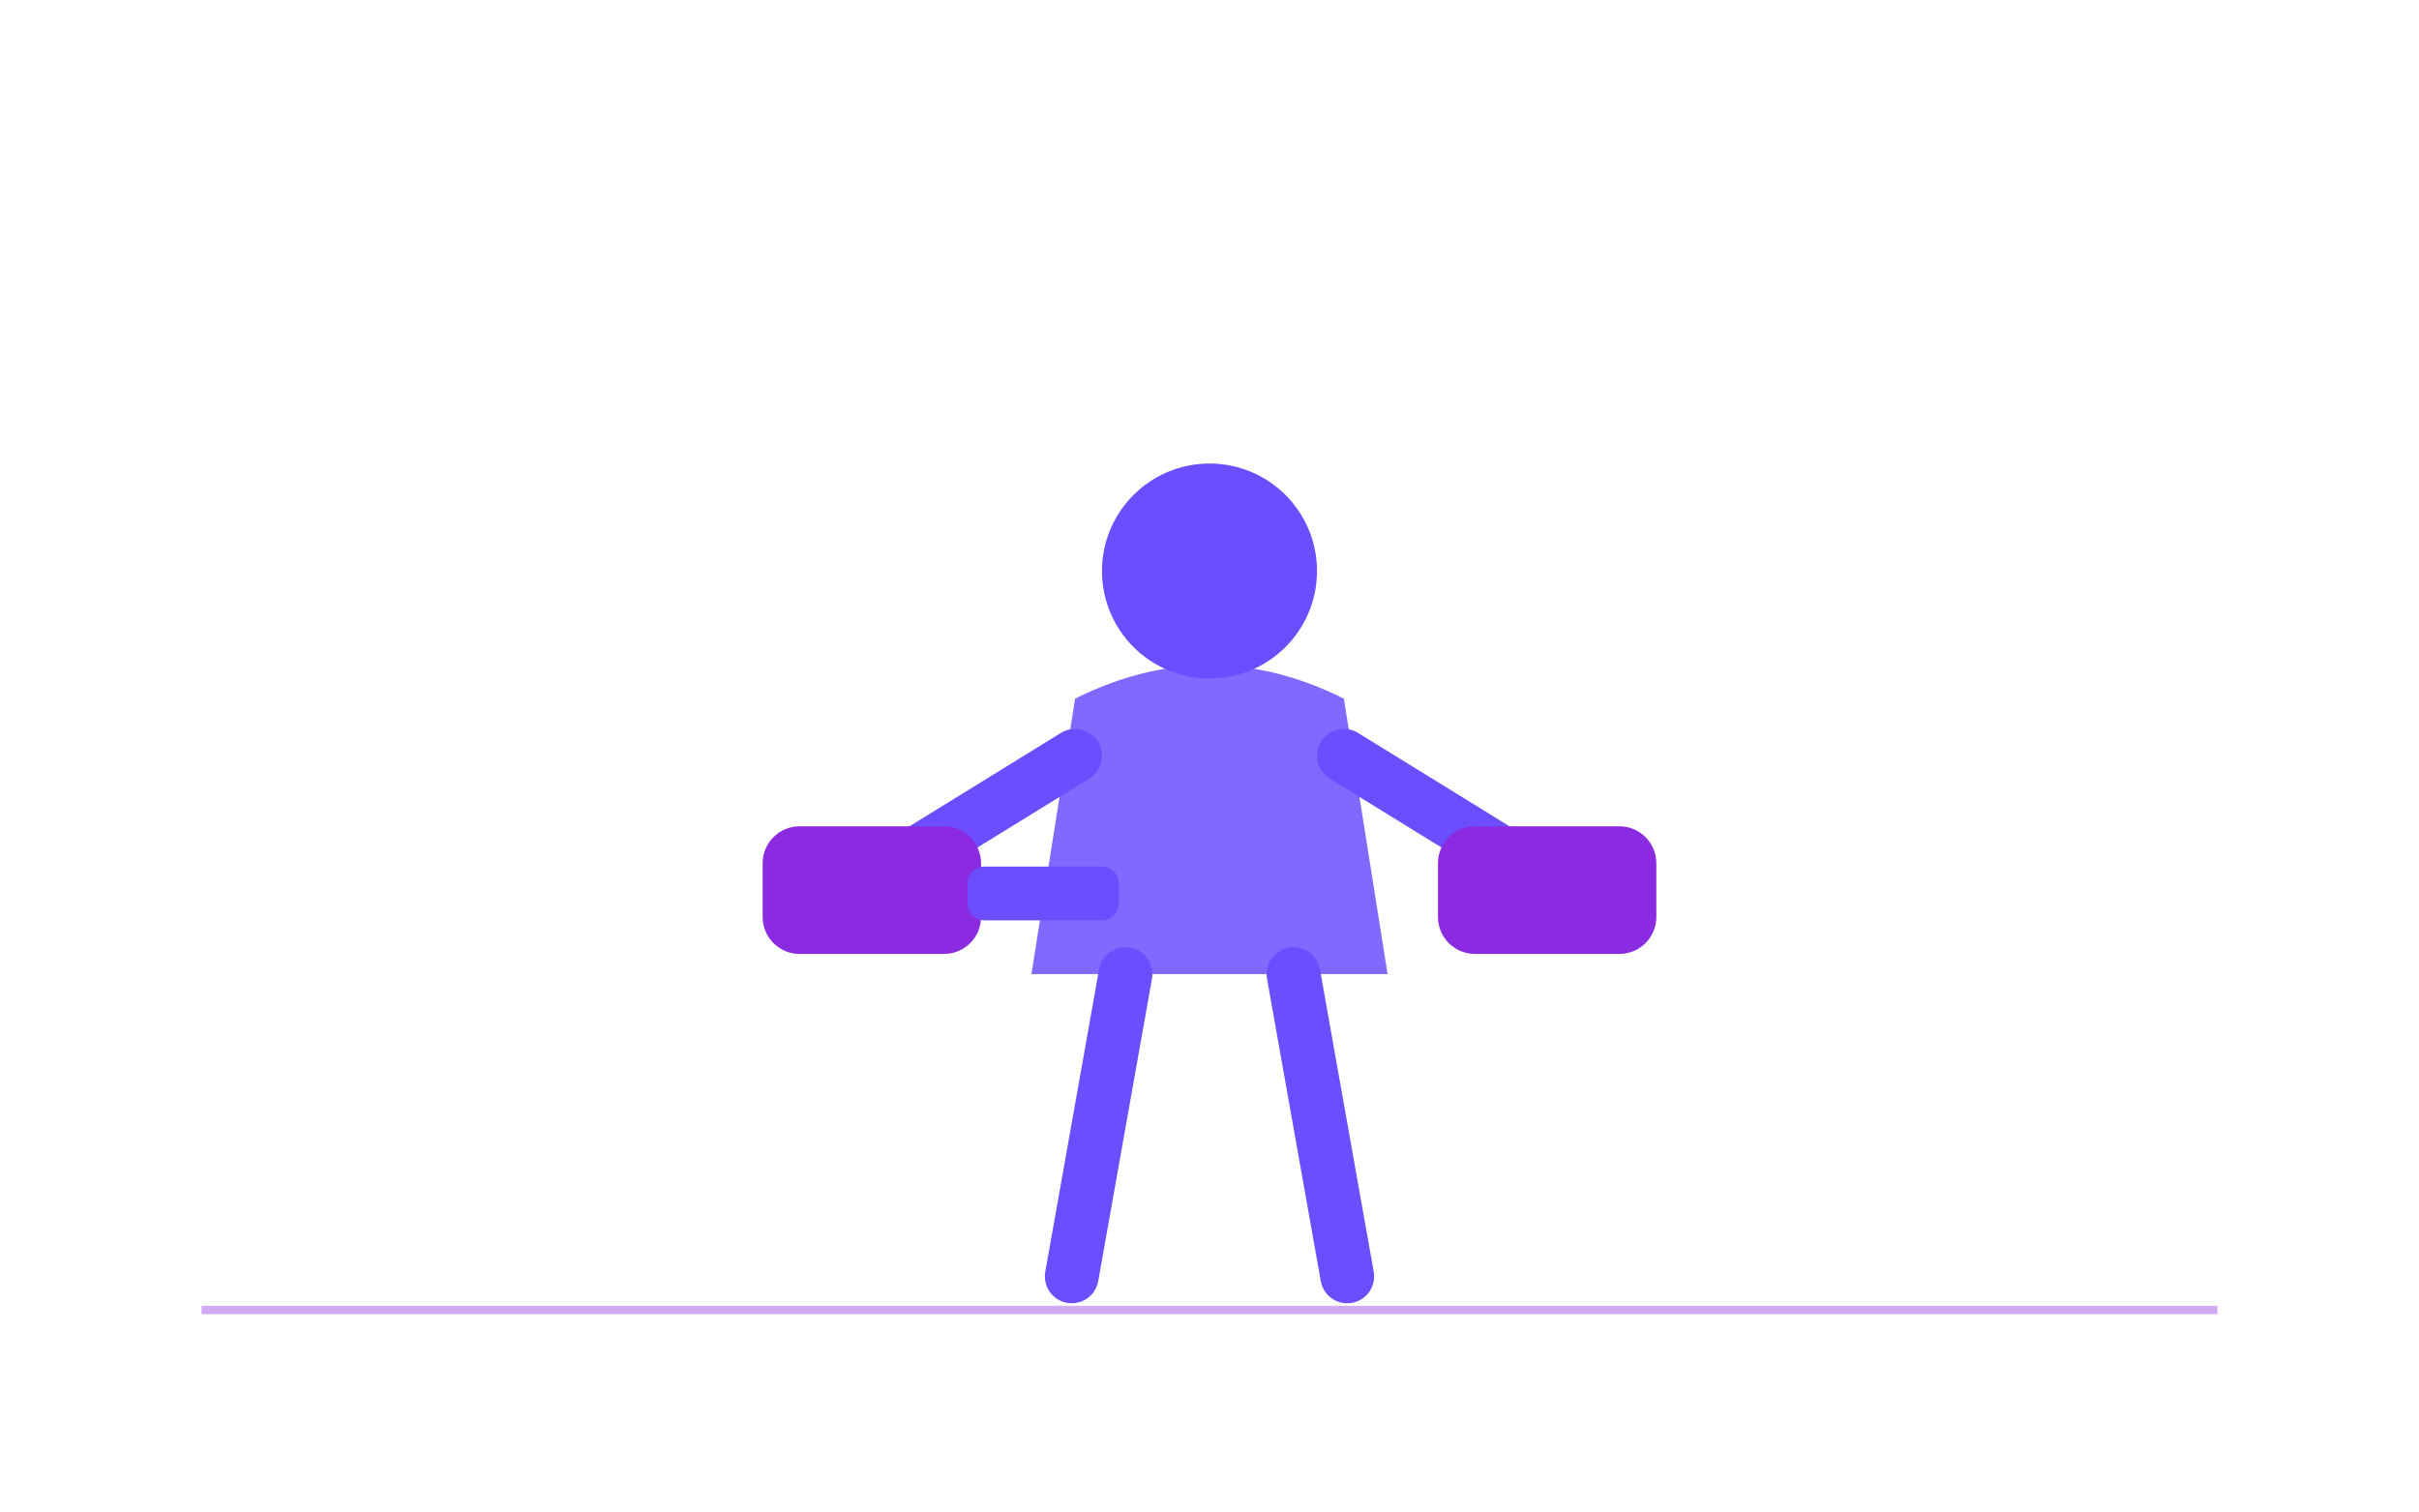
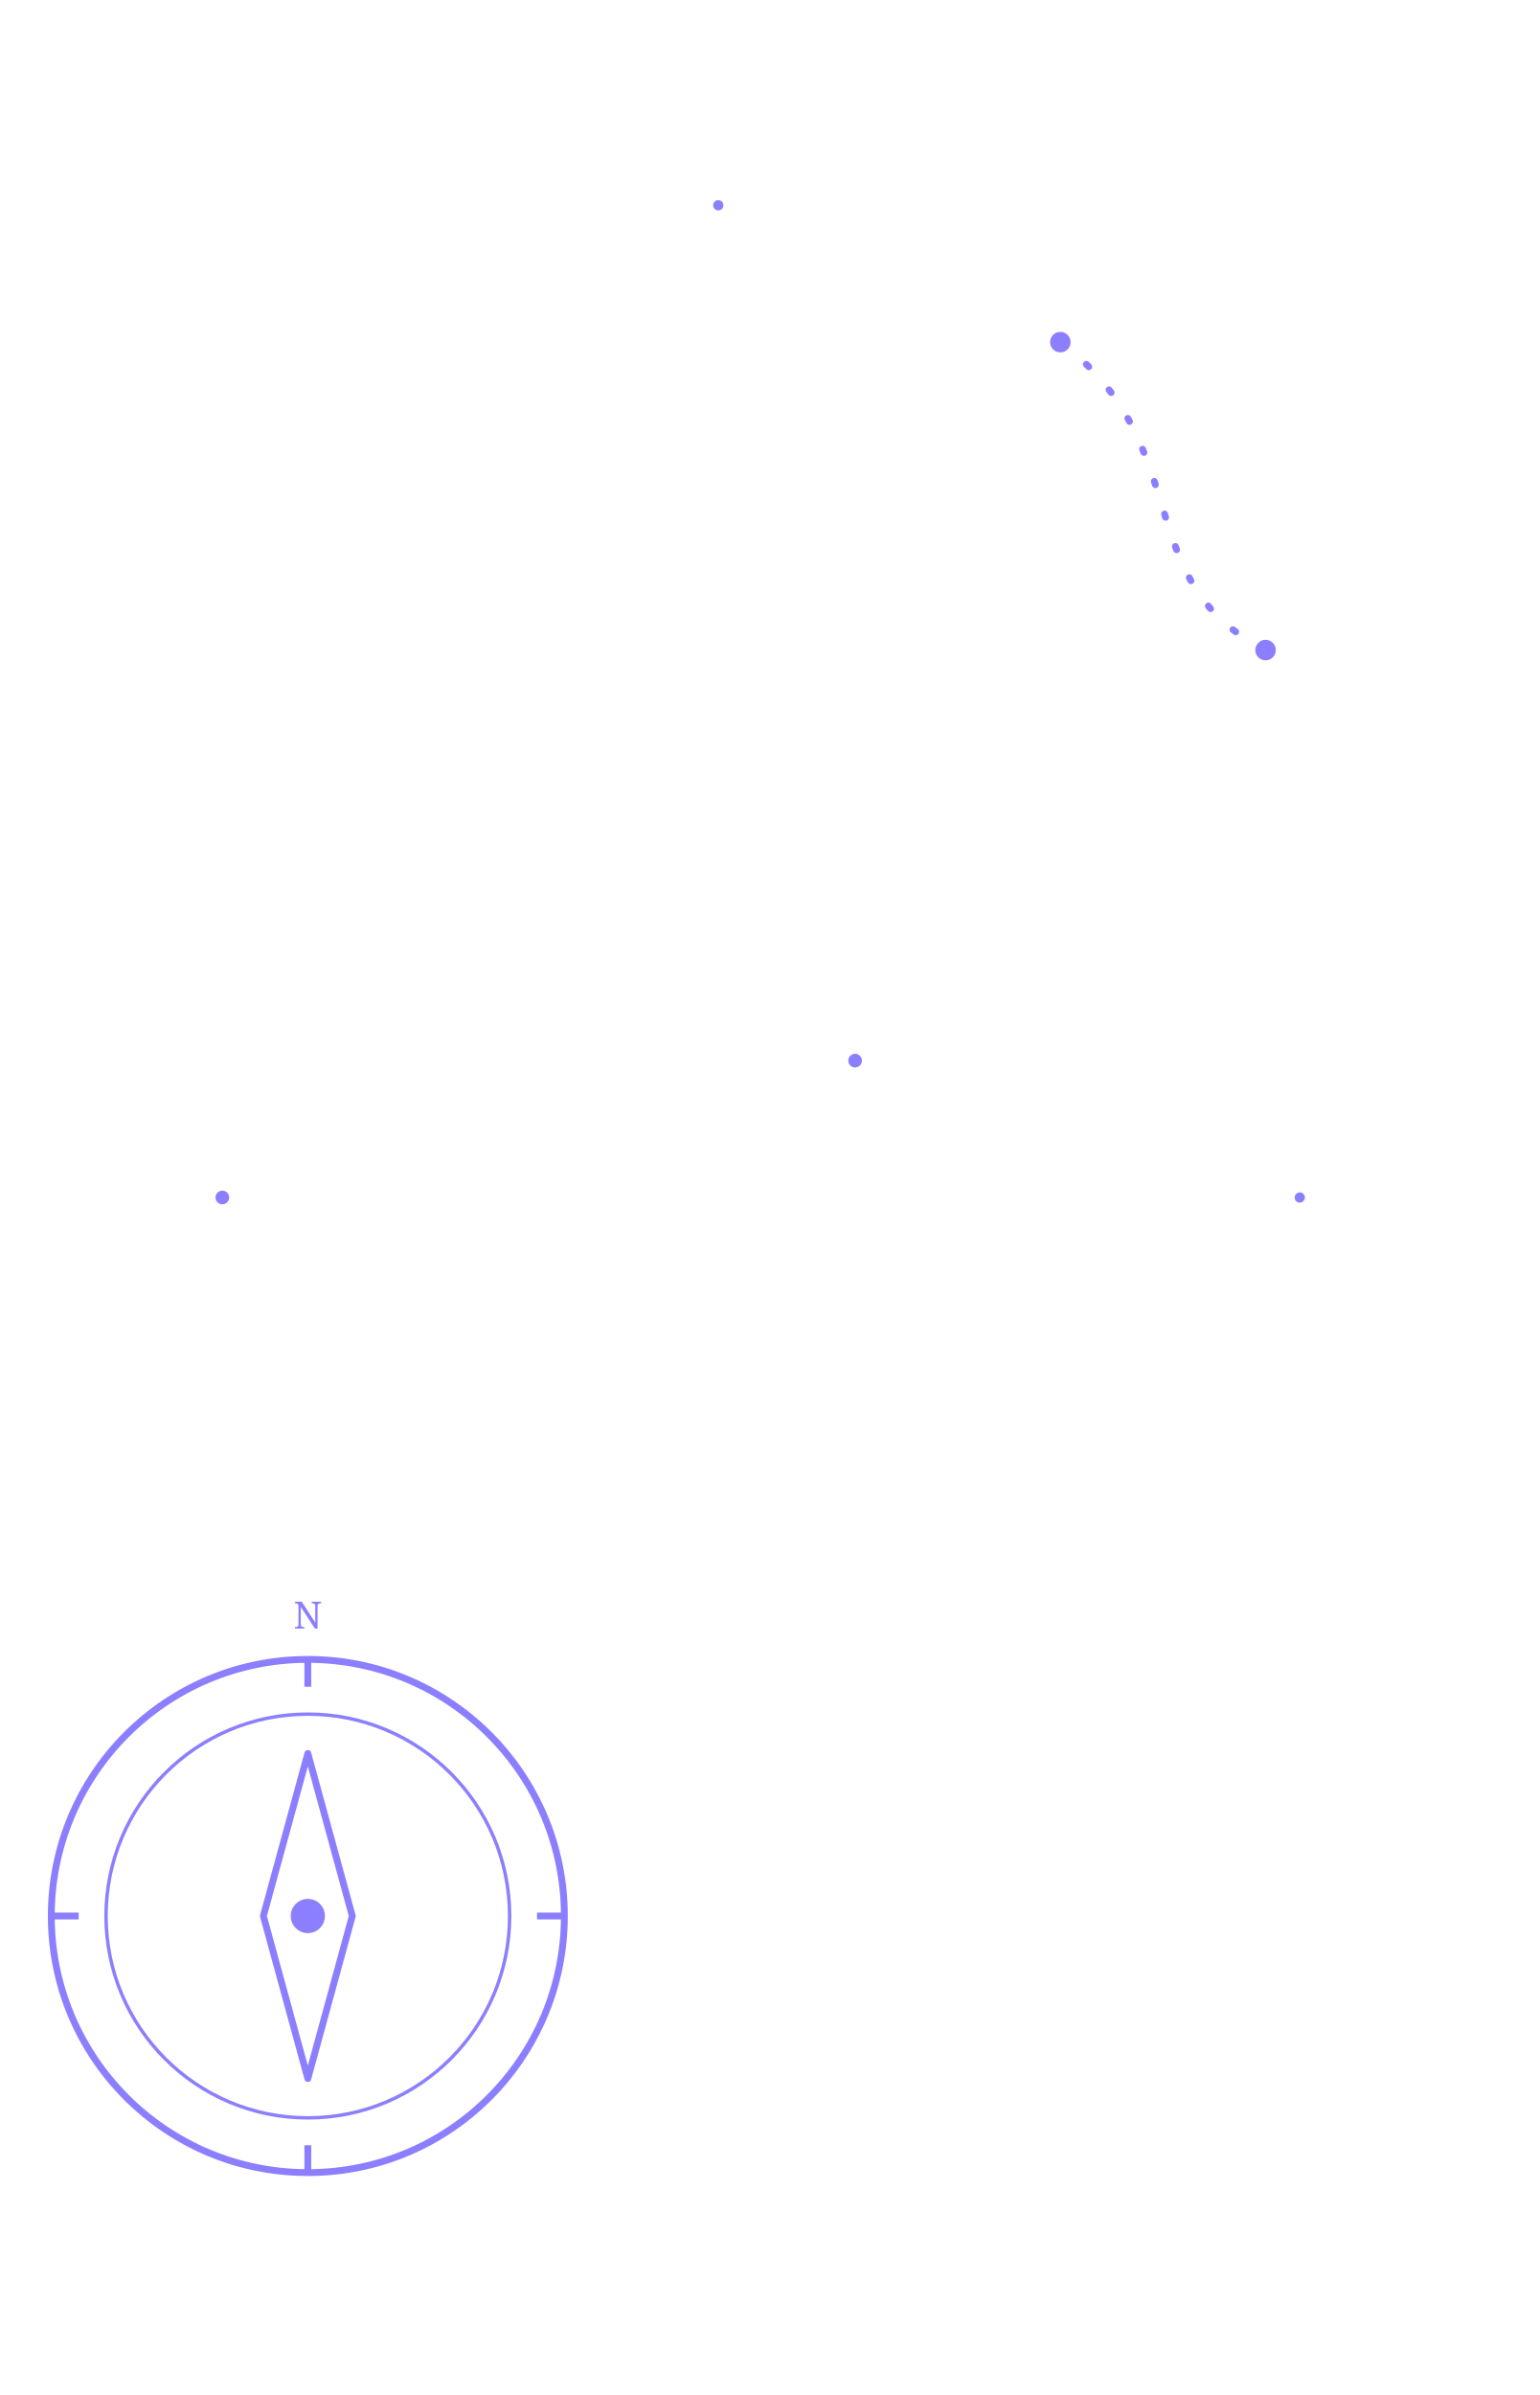
- <svg xmlns="http://www.w3.org/2000/svg" viewBox="0 0 1440 900" width="100%" height="100%">
-   <circle cx="720" cy="340" r="64" fill="#6C4DFF" />
-   <path d="M640 416 Q720 376 800 416 L826 580 L614 580 Z" fill="#6C4DFF" opacity="0.85" />
-   <line x1="640" y1="450" x2="520" y2="524" stroke="#6C4DFF" stroke-width="32" stroke-linecap="round" />
-   <line x1="800" y1="450" x2="920" y2="524" stroke="#6C4DFF" stroke-width="32" stroke-linecap="round" />
-   <rect x="454" y="492" width="130" height="76" rx="22" fill="#8A2BE2" />
-   <rect x="856" y="492" width="130" height="76" rx="22" fill="#8A2BE2" />
-   <rect x="576" y="516" width="90" height="32" rx="10" fill="#6C4DFF" />
-   <line x1="670" y1="580" x2="638" y2="760" stroke="#6C4DFF" stroke-width="32" stroke-linecap="round" />
-   <line x1="770" y1="580" x2="802" y2="760" stroke="#6C4DFF" stroke-width="32" stroke-linecap="round" />
-   <line x1="120" y1="780" x2="1320" y2="780" stroke="#8A2BE2" stroke-width="5" opacity="0.4" />
+ <svg xmlns="http://www.w3.org/2000/svg" viewBox="0 0 900 1400" fill="none">
+   <g transform="translate(180,1120)">
+     <circle cx="0" cy="0" r="150" stroke="#8B7FFF" stroke-width="4" />
+     <circle cx="0" cy="0" r="118" stroke="#8B7FFF" stroke-width="2" />
+     <line x1="0" y1="-150" x2="0" y2="-134" stroke="#8B7FFF" stroke-width="4" />
+     <line x1="0" y1="150" x2="0" y2="134" stroke="#8B7FFF" stroke-width="4" />
+     <line x1="-150" y1="0" x2="-134" y2="0" stroke="#8B7FFF" stroke-width="4" />
+     <line x1="150" y1="0" x2="134" y2="0" stroke="#8B7FFF" stroke-width="4" />
+     <path d="M 0 -95 L 26 0 L 0 95 L -26 0 Z" stroke="#8B7FFF" stroke-width="4" stroke-linejoin="round" />
+     <circle cx="0" cy="0" r="10" fill="#8B7FFF" />
+     <text x="0" y="-168" text-anchor="middle" font-size="22" fill="#8B7FFF" font-family="serif">N</text>
+   </g>
+   <path d="M 620 200 C 700 260, 660 340, 740 380" stroke="#8B7FFF" stroke-width="4" stroke-linecap="round" stroke-dasharray="2 18" />
+   <circle cx="620" cy="200" r="6" fill="#8B7FFF" />
+   <circle cx="740" cy="380" r="6" fill="#8B7FFF" />
+   <circle cx="500" cy="620" r="4" fill="#8B7FFF" />
+   <circle cx="760" cy="700" r="3" fill="#8B7FFF" />
+   <circle cx="420" cy="120" r="3" fill="#8B7FFF" />
+   <circle cx="130" cy="700" r="4" fill="#8B7FFF" />
</svg>
